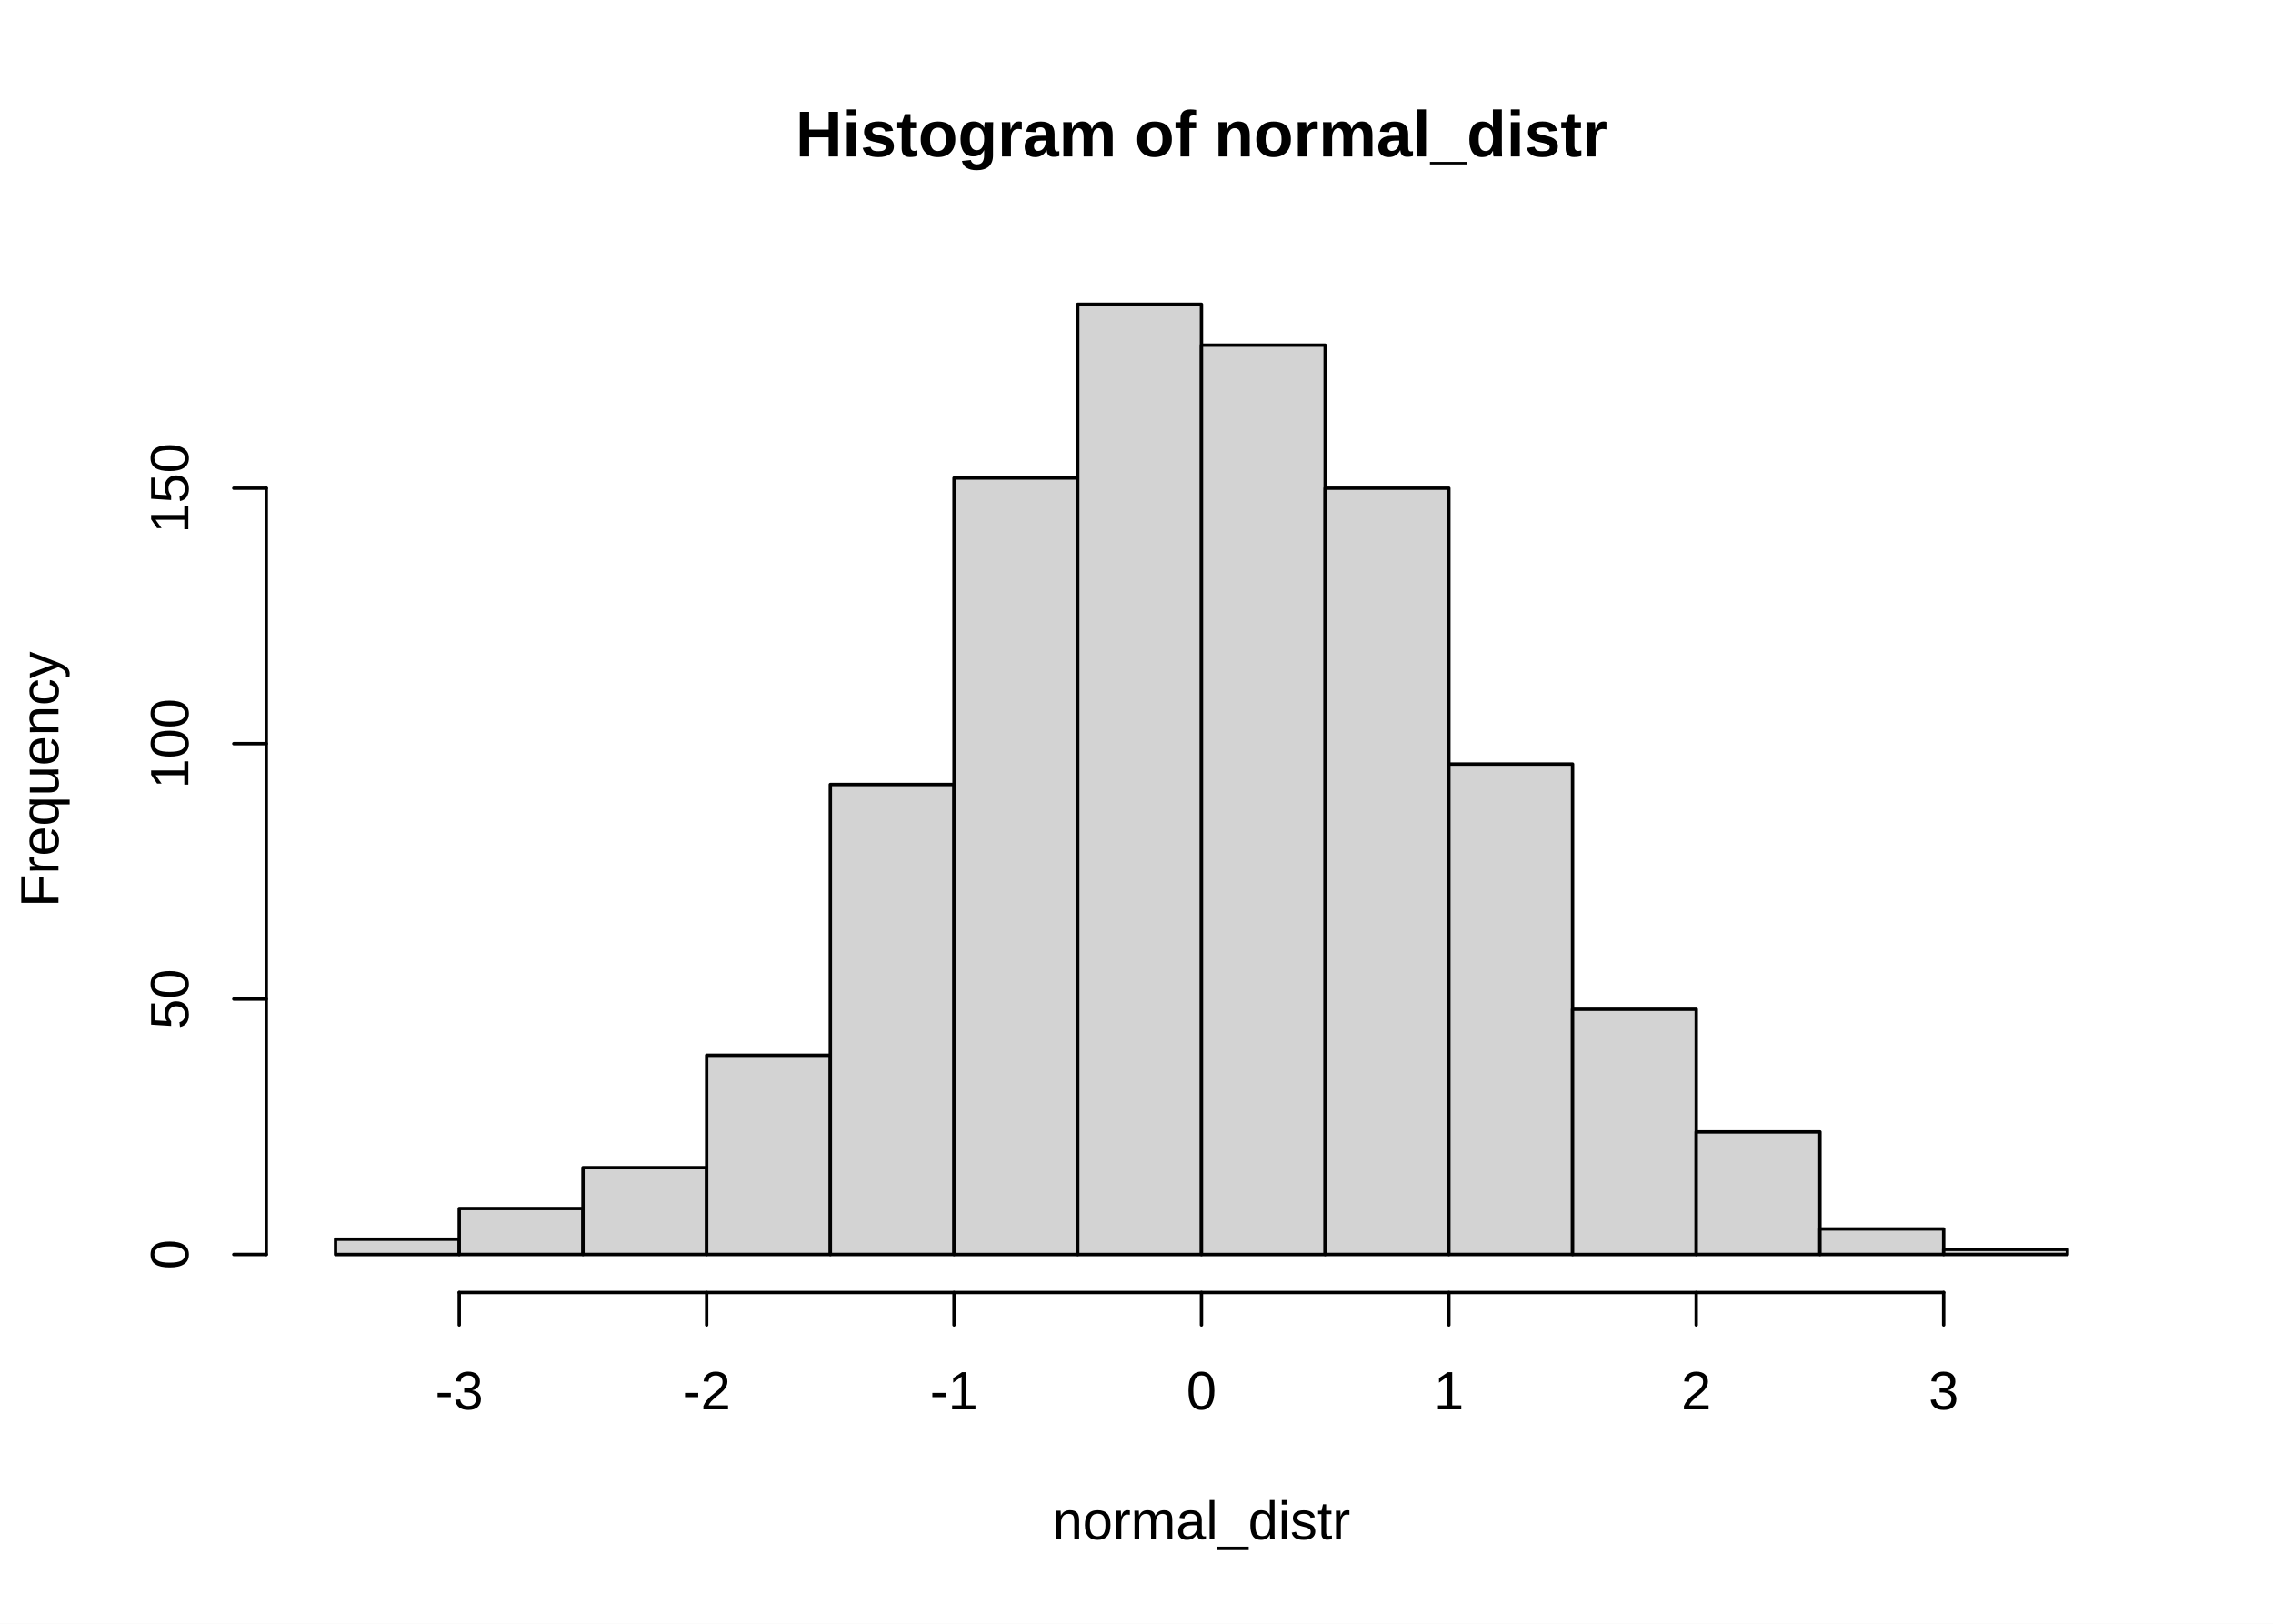
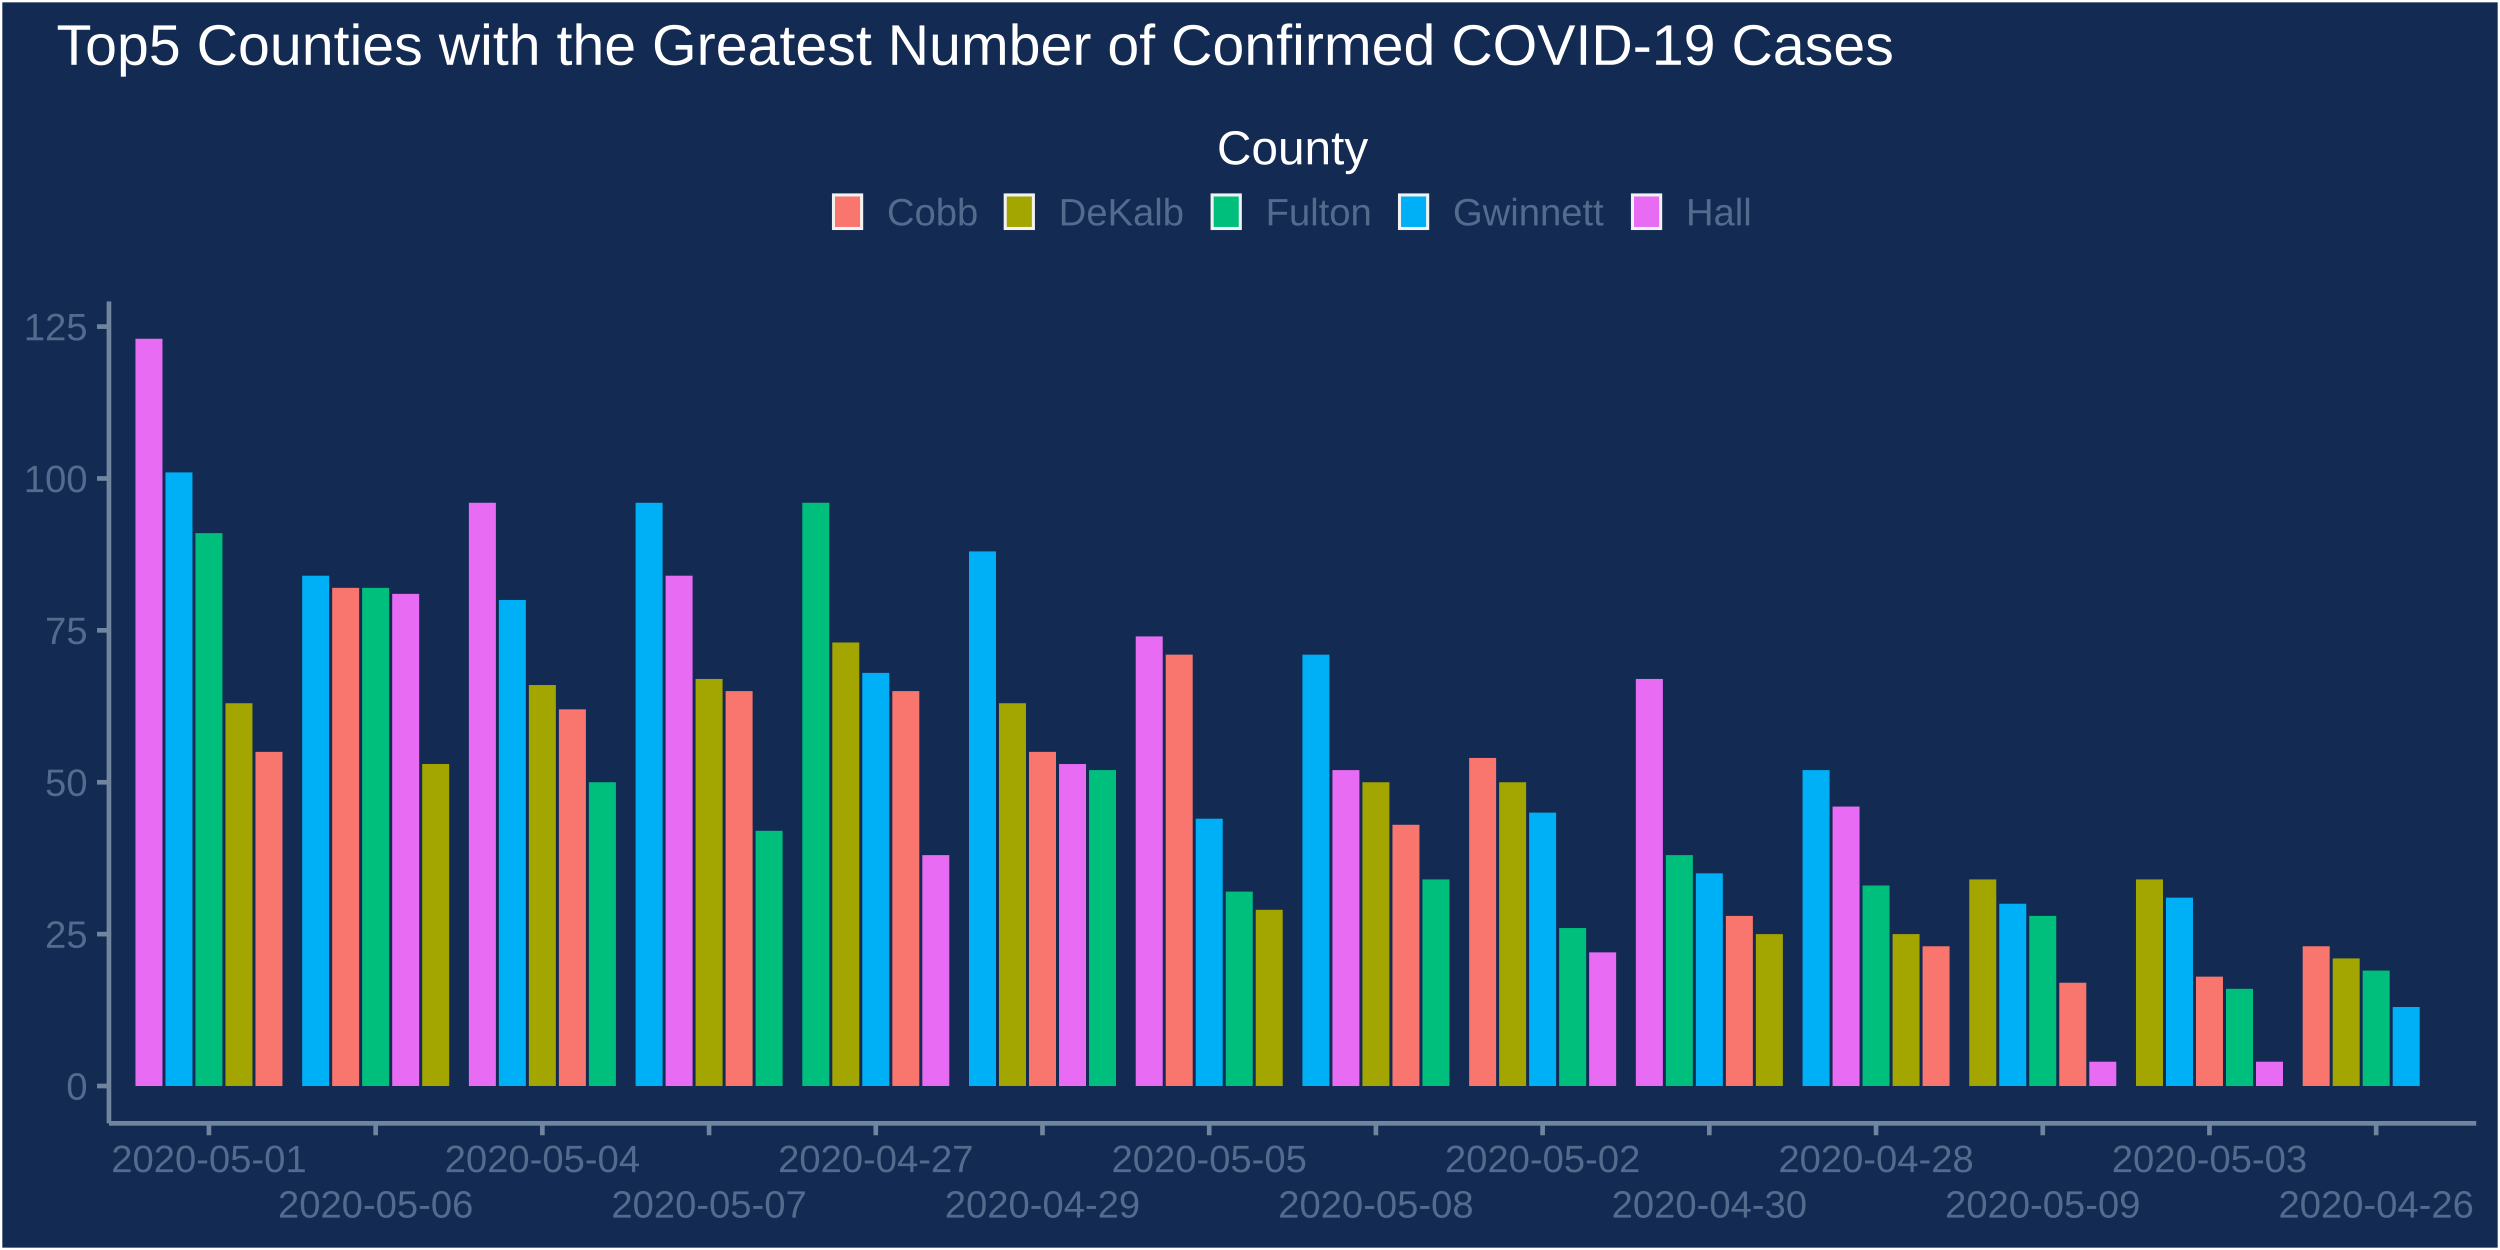
- <svg xmlns="http://www.w3.org/2000/svg" class="svglite" width="504.00pt" height="360.00pt" viewBox="0 0 504.00 360.00">
+ <svg xmlns="http://www.w3.org/2000/svg" class="svglite" width="576.00pt" height="288.00pt" viewBox="0 0 576.00 288.00">
  <defs>
    <style type="text/css">
    .svglite line, .svglite polyline, .svglite polygon, .svglite path, .svglite rect, .svglite circle {
      fill: none;
      stroke: #000000;
      stroke-linecap: round;
      stroke-linejoin: round;
      stroke-miterlimit: 10.00;
    }
    .svglite text {
      white-space: pre;
    }
  </style>
  </defs>
  <rect width="100%" height="100%" style="stroke: none; fill: #FFFFFF;" />
  <defs>
-     <clipPath id="cpMC4wMHw1MDQuMDB8MC4wMHwzNjAuMDA=">
-       <rect x="0.00" y="0.00" width="504.00" height="360.00" />
+     <clipPath id="cpMC4wMHw1NzYuMDB8MC4wMHwyODguMDA=">
+       <rect x="0.00" y="0.00" width="576.00" height="288.00" />
    </clipPath>
  </defs>
-   <g clip-path="url(#cpMC4wMHw1MDQuMDB8MC4wMHwzNjAuMDA=)">
-     <text x="266.40" y="34.70" text-anchor="middle" style="font-size: 14.40px; font-weight: bold; font-family: &quot;Arial&quot;;" textLength="179.94px" lengthAdjust="spacingAndGlyphs">Histogram of normal_distr</text>
-     <text x="266.40" y="341.28" text-anchor="middle" style="font-size: 12.00px; font-family: &quot;Arial&quot;;" textLength="66.02px" lengthAdjust="spacingAndGlyphs">normal_distr</text>
-     <text transform="translate(12.96,172.80) rotate(-90)" text-anchor="middle" style="font-size: 12.00px; font-family: &quot;Arial&quot;;" textLength="56.69px" lengthAdjust="spacingAndGlyphs">Frequency</text>
-     <line x1="101.83" y1="286.56" x2="430.97" y2="286.56" style="stroke-width: 0.75;" />
-     <line x1="101.83" y1="286.56" x2="101.83" y2="293.76" style="stroke-width: 0.75;" />
-     <line x1="156.69" y1="286.56" x2="156.69" y2="293.76" style="stroke-width: 0.75;" />
-     <line x1="211.54" y1="286.56" x2="211.54" y2="293.76" style="stroke-width: 0.75;" />
-     <line x1="266.40" y1="286.56" x2="266.40" y2="293.76" style="stroke-width: 0.75;" />
-     <line x1="321.26" y1="286.56" x2="321.26" y2="293.76" style="stroke-width: 0.75;" />
-     <line x1="376.11" y1="286.56" x2="376.11" y2="293.76" style="stroke-width: 0.75;" />
-     <line x1="430.97" y1="286.56" x2="430.97" y2="293.76" style="stroke-width: 0.75;" />
-     <text x="101.83" y="312.48" text-anchor="middle" style="font-size: 12.00px; font-family: &quot;Arial&quot;;" textLength="10.67px" lengthAdjust="spacingAndGlyphs">-3</text>
-     <text x="156.69" y="312.48" text-anchor="middle" style="font-size: 12.00px; font-family: &quot;Arial&quot;;" textLength="10.67px" lengthAdjust="spacingAndGlyphs">-2</text>
-     <text x="211.54" y="312.48" text-anchor="middle" style="font-size: 12.00px; font-family: &quot;Arial&quot;;" textLength="10.67px" lengthAdjust="spacingAndGlyphs">-1</text>
-     <text x="266.40" y="312.48" text-anchor="middle" style="font-size: 12.00px; font-family: &quot;Arial&quot;;" textLength="6.67px" lengthAdjust="spacingAndGlyphs">0</text>
-     <text x="321.26" y="312.48" text-anchor="middle" style="font-size: 12.00px; font-family: &quot;Arial&quot;;" textLength="6.67px" lengthAdjust="spacingAndGlyphs">1</text>
-     <text x="376.11" y="312.48" text-anchor="middle" style="font-size: 12.00px; font-family: &quot;Arial&quot;;" textLength="6.67px" lengthAdjust="spacingAndGlyphs">2</text>
-     <text x="430.97" y="312.48" text-anchor="middle" style="font-size: 12.00px; font-family: &quot;Arial&quot;;" textLength="6.67px" lengthAdjust="spacingAndGlyphs">3</text>
-     <line x1="59.04" y1="278.13" x2="59.04" y2="108.24" style="stroke-width: 0.75;" />
-     <line x1="59.04" y1="278.13" x2="51.84" y2="278.13" style="stroke-width: 0.75;" />
-     <line x1="59.04" y1="221.50" x2="51.84" y2="221.50" style="stroke-width: 0.75;" />
-     <line x1="59.04" y1="164.87" x2="51.84" y2="164.87" style="stroke-width: 0.75;" />
-     <line x1="59.04" y1="108.24" x2="51.84" y2="108.24" style="stroke-width: 0.75;" />
-     <text transform="translate(41.76,278.13) rotate(-90)" text-anchor="middle" style="font-size: 12.00px; font-family: &quot;Arial&quot;;" textLength="6.67px" lengthAdjust="spacingAndGlyphs">0</text>
-     <text transform="translate(41.76,221.50) rotate(-90)" text-anchor="middle" style="font-size: 12.00px; font-family: &quot;Arial&quot;;" textLength="13.35px" lengthAdjust="spacingAndGlyphs">50</text>
-     <text transform="translate(41.76,164.87) rotate(-90)" text-anchor="middle" style="font-size: 12.00px; font-family: &quot;Arial&quot;;" textLength="20.02px" lengthAdjust="spacingAndGlyphs">100</text>
-     <text transform="translate(41.76,108.24) rotate(-90)" text-anchor="middle" style="font-size: 12.00px; font-family: &quot;Arial&quot;;" textLength="20.02px" lengthAdjust="spacingAndGlyphs">150</text>
+   <g clip-path="url(#cpMC4wMHw1NzYuMDB8MC4wMHwyODguMDA=)">
+     <rect x="0.00" y="0.00" width="576.00" height="288.00" style="stroke-width: 1.07; stroke: #FFFFFF; fill: #132A52;" />
  </g>
  <defs>
-     <clipPath id="cpNTkuMDR8NDczLjc2fDU5LjA0fDI4Ni41Ng==">
-       <rect x="59.04" y="59.04" width="414.72" height="227.52" />
+     <clipPath id="cpMjUuMTB8NTcwLjUyfDY5LjQ0fDI1OC44Mg==">
+       <rect x="25.10" y="69.44" width="545.42" height="189.39" />
    </clipPath>
  </defs>
-   <g clip-path="url(#cpNTkuMDR8NDczLjc2fDU5LjA0fDI4Ni41Ng==)">
-     <rect x="74.40" y="274.74" width="27.43" height="3.40" style="stroke-width: 0.75; fill: #D3D3D3;" />
-     <rect x="101.83" y="267.94" width="27.43" height="10.19" style="stroke-width: 0.75; fill: #D3D3D3;" />
-     <rect x="129.26" y="258.88" width="27.43" height="19.25" style="stroke-width: 0.75; fill: #D3D3D3;" />
-     <rect x="156.69" y="233.96" width="27.43" height="44.17" style="stroke-width: 0.75; fill: #D3D3D3;" />
-     <rect x="184.11" y="173.93" width="27.43" height="104.20" style="stroke-width: 0.75; fill: #D3D3D3;" />
-     <rect x="211.54" y="105.98" width="27.43" height="172.16" style="stroke-width: 0.75; fill: #D3D3D3;" />
-     <rect x="238.97" y="67.47" width="27.43" height="210.67" style="stroke-width: 0.75; fill: #D3D3D3;" />
-     <rect x="266.40" y="76.53" width="27.43" height="201.61" style="stroke-width: 0.75; fill: #D3D3D3;" />
-     <rect x="293.83" y="108.24" width="27.43" height="169.89" style="stroke-width: 0.75; fill: #D3D3D3;" />
-     <rect x="321.26" y="169.40" width="27.43" height="108.73" style="stroke-width: 0.75; fill: #D3D3D3;" />
-     <rect x="348.69" y="223.77" width="27.43" height="54.37" style="stroke-width: 0.75; fill: #D3D3D3;" />
-     <rect x="376.11" y="250.95" width="27.43" height="27.18" style="stroke-width: 0.75; fill: #D3D3D3;" />
-     <rect x="403.54" y="272.47" width="27.43" height="5.66" style="stroke-width: 0.75; fill: #D3D3D3;" />
-     <rect x="430.97" y="277.00" width="27.43" height="1.13" style="stroke-width: 0.75; fill: #D3D3D3;" />
+   <g clip-path="url(#cpMjUuMTB8NTcwLjUyfDY5LjQ0fDI1OC44Mg==)">
+     <rect x="25.10" y="69.44" width="545.42" height="189.39" style="stroke-width: 1.07; stroke: none; fill: #132A52;" />
+     <rect x="31.21" y="78.05" width="6.22" height="172.17" style="stroke-width: 1.07; stroke: none; stroke-linecap: square; stroke-linejoin: miter; fill: #E76BF3;" />
+     <rect x="38.12" y="108.84" width="6.22" height="141.37" style="stroke-width: 1.07; stroke: none; stroke-linecap: square; stroke-linejoin: miter; fill: #00B0F6;" />
+     <rect x="45.03" y="122.84" width="6.22" height="127.38" style="stroke-width: 1.07; stroke: none; stroke-linecap: square; stroke-linejoin: miter; fill: #00BF7D;" />
+     <rect x="51.95" y="162.03" width="6.22" height="88.18" style="stroke-width: 1.07; stroke: none; stroke-linecap: square; stroke-linejoin: miter; fill: #A3A500;" />
+     <rect x="58.86" y="173.23" width="6.22" height="76.99" style="stroke-width: 1.07; stroke: none; stroke-linecap: square; stroke-linejoin: miter; fill: #F8766D;" />
+     <rect x="69.62" y="132.64" width="6.22" height="117.58" style="stroke-width: 1.07; stroke: none; stroke-linecap: square; stroke-linejoin: miter; fill: #00B0F6;" />
+     <rect x="76.53" y="135.44" width="6.22" height="114.78" style="stroke-width: 1.07; stroke: none; stroke-linecap: square; stroke-linejoin: miter; fill: #F8766D;" />
+     <rect x="83.44" y="135.44" width="6.22" height="114.78" style="stroke-width: 1.07; stroke: none; stroke-linecap: square; stroke-linejoin: miter; fill: #00BF7D;" />
+     <rect x="90.36" y="136.83" width="6.22" height="113.38" style="stroke-width: 1.07; stroke: none; stroke-linecap: square; stroke-linejoin: miter; fill: #E76BF3;" />
+     <rect x="97.27" y="176.03" width="6.22" height="74.19" style="stroke-width: 1.07; stroke: none; stroke-linecap: square; stroke-linejoin: miter; fill: #A3A500;" />
+     <rect x="108.03" y="115.84" width="6.22" height="134.38" style="stroke-width: 1.07; stroke: none; stroke-linecap: square; stroke-linejoin: miter; fill: #E76BF3;" />
+     <rect x="114.94" y="138.23" width="6.22" height="111.98" style="stroke-width: 1.07; stroke: none; stroke-linecap: square; stroke-linejoin: miter; fill: #00B0F6;" />
+     <rect x="121.85" y="157.83" width="6.22" height="92.38" style="stroke-width: 1.07; stroke: none; stroke-linecap: square; stroke-linejoin: miter; fill: #A3A500;" />
+     <rect x="128.77" y="163.43" width="6.22" height="86.78" style="stroke-width: 1.07; stroke: none; stroke-linecap: square; stroke-linejoin: miter; fill: #F8766D;" />
+     <rect x="135.68" y="180.23" width="6.22" height="69.99" style="stroke-width: 1.07; stroke: none; stroke-linecap: square; stroke-linejoin: miter; fill: #00BF7D;" />
+     <rect x="146.44" y="115.84" width="6.22" height="134.38" style="stroke-width: 1.07; stroke: none; stroke-linecap: square; stroke-linejoin: miter; fill: #00B0F6;" />
+     <rect x="153.35" y="132.64" width="6.22" height="117.58" style="stroke-width: 1.07; stroke: none; stroke-linecap: square; stroke-linejoin: miter; fill: #E76BF3;" />
+     <rect x="160.26" y="156.43" width="6.22" height="93.78" style="stroke-width: 1.07; stroke: none; stroke-linecap: square; stroke-linejoin: miter; fill: #A3A500;" />
+     <rect x="167.18" y="159.23" width="6.22" height="90.98" style="stroke-width: 1.07; stroke: none; stroke-linecap: square; stroke-linejoin: miter; fill: #F8766D;" />
+     <rect x="174.09" y="191.42" width="6.22" height="58.79" style="stroke-width: 1.07; stroke: none; stroke-linecap: square; stroke-linejoin: miter; fill: #00BF7D;" />
+     <rect x="184.85" y="115.84" width="6.22" height="134.38" style="stroke-width: 1.07; stroke: none; stroke-linecap: square; stroke-linejoin: miter; fill: #00BF7D;" />
+     <rect x="191.76" y="148.03" width="6.22" height="102.18" style="stroke-width: 1.07; stroke: none; stroke-linecap: square; stroke-linejoin: miter; fill: #A3A500;" />
+     <rect x="198.67" y="155.03" width="6.22" height="95.18" style="stroke-width: 1.07; stroke: none; stroke-linecap: square; stroke-linejoin: miter; fill: #00B0F6;" />
+     <rect x="205.59" y="159.23" width="6.22" height="90.98" style="stroke-width: 1.07; stroke: none; stroke-linecap: square; stroke-linejoin: miter; fill: #F8766D;" />
+     <rect x="212.50" y="197.02" width="6.22" height="53.19" style="stroke-width: 1.07; stroke: none; stroke-linecap: square; stroke-linejoin: miter; fill: #E76BF3;" />
+     <rect x="223.26" y="127.04" width="6.22" height="123.18" style="stroke-width: 1.07; stroke: none; stroke-linecap: square; stroke-linejoin: miter; fill: #00B0F6;" />
+     <rect x="230.17" y="162.03" width="6.22" height="88.18" style="stroke-width: 1.07; stroke: none; stroke-linecap: square; stroke-linejoin: miter; fill: #A3A500;" />
+     <rect x="237.08" y="173.23" width="6.22" height="76.99" style="stroke-width: 1.07; stroke: none; stroke-linecap: square; stroke-linejoin: miter; fill: #F8766D;" />
+     <rect x="244.00" y="176.03" width="6.22" height="74.19" style="stroke-width: 1.07; stroke: none; stroke-linecap: square; stroke-linejoin: miter; fill: #E76BF3;" />
+     <rect x="250.91" y="177.43" width="6.22" height="72.79" style="stroke-width: 1.07; stroke: none; stroke-linecap: square; stroke-linejoin: miter; fill: #00BF7D;" />
+     <rect x="261.67" y="146.63" width="6.22" height="103.58" style="stroke-width: 1.07; stroke: none; stroke-linecap: square; stroke-linejoin: miter; fill: #E76BF3;" />
+     <rect x="268.58" y="150.83" width="6.22" height="99.38" style="stroke-width: 1.07; stroke: none; stroke-linecap: square; stroke-linejoin: miter; fill: #F8766D;" />
+     <rect x="275.49" y="188.63" width="6.22" height="61.59" style="stroke-width: 1.07; stroke: none; stroke-linecap: square; stroke-linejoin: miter; fill: #00B0F6;" />
+     <rect x="282.41" y="205.42" width="6.22" height="44.79" style="stroke-width: 1.07; stroke: none; stroke-linecap: square; stroke-linejoin: miter; fill: #00BF7D;" />
+     <rect x="289.32" y="209.62" width="6.22" height="40.59" style="stroke-width: 1.07; stroke: none; stroke-linecap: square; stroke-linejoin: miter; fill: #A3A500;" />
+     <rect x="300.08" y="150.83" width="6.22" height="99.38" style="stroke-width: 1.07; stroke: none; stroke-linecap: square; stroke-linejoin: miter; fill: #00B0F6;" />
+     <rect x="306.99" y="177.43" width="6.22" height="72.79" style="stroke-width: 1.07; stroke: none; stroke-linecap: square; stroke-linejoin: miter; fill: #E76BF3;" />
+     <rect x="313.90" y="180.23" width="6.22" height="69.99" style="stroke-width: 1.07; stroke: none; stroke-linecap: square; stroke-linejoin: miter; fill: #A3A500;" />
+     <rect x="320.82" y="190.03" width="6.22" height="60.19" style="stroke-width: 1.07; stroke: none; stroke-linecap: square; stroke-linejoin: miter; fill: #F8766D;" />
+     <rect x="327.73" y="202.62" width="6.22" height="47.59" style="stroke-width: 1.07; stroke: none; stroke-linecap: square; stroke-linejoin: miter; fill: #00BF7D;" />
+     <rect x="338.49" y="174.63" width="6.22" height="75.59" style="stroke-width: 1.07; stroke: none; stroke-linecap: square; stroke-linejoin: miter; fill: #F8766D;" />
+     <rect x="345.40" y="180.23" width="6.22" height="69.99" style="stroke-width: 1.07; stroke: none; stroke-linecap: square; stroke-linejoin: miter; fill: #A3A500;" />
+     <rect x="352.31" y="187.23" width="6.22" height="62.99" style="stroke-width: 1.07; stroke: none; stroke-linecap: square; stroke-linejoin: miter; fill: #00B0F6;" />
+     <rect x="359.23" y="213.82" width="6.22" height="36.39" style="stroke-width: 1.07; stroke: none; stroke-linecap: square; stroke-linejoin: miter; fill: #00BF7D;" />
+     <rect x="366.14" y="219.42" width="6.22" height="30.79" style="stroke-width: 1.07; stroke: none; stroke-linecap: square; stroke-linejoin: miter; fill: #E76BF3;" />
+     <rect x="376.90" y="156.43" width="6.22" height="93.78" style="stroke-width: 1.07; stroke: none; stroke-linecap: square; stroke-linejoin: miter; fill: #E76BF3;" />
+     <rect x="383.81" y="197.02" width="6.22" height="53.19" style="stroke-width: 1.07; stroke: none; stroke-linecap: square; stroke-linejoin: miter; fill: #00BF7D;" />
+     <rect x="390.72" y="201.22" width="6.22" height="48.99" style="stroke-width: 1.07; stroke: none; stroke-linecap: square; stroke-linejoin: miter; fill: #00B0F6;" />
+     <rect x="397.64" y="211.02" width="6.22" height="39.19" style="stroke-width: 1.07; stroke: none; stroke-linecap: square; stroke-linejoin: miter; fill: #F8766D;" />
+     <rect x="404.55" y="215.22" width="6.22" height="34.99" style="stroke-width: 1.07; stroke: none; stroke-linecap: square; stroke-linejoin: miter; fill: #A3A500;" />
+     <rect x="415.31" y="177.43" width="6.22" height="72.79" style="stroke-width: 1.07; stroke: none; stroke-linecap: square; stroke-linejoin: miter; fill: #00B0F6;" />
+     <rect x="422.22" y="185.83" width="6.22" height="64.39" style="stroke-width: 1.07; stroke: none; stroke-linecap: square; stroke-linejoin: miter; fill: #E76BF3;" />
+     <rect x="429.13" y="204.02" width="6.22" height="46.19" style="stroke-width: 1.07; stroke: none; stroke-linecap: square; stroke-linejoin: miter; fill: #00BF7D;" />
+     <rect x="436.05" y="215.22" width="6.22" height="34.99" style="stroke-width: 1.07; stroke: none; stroke-linecap: square; stroke-linejoin: miter; fill: #A3A500;" />
+     <rect x="442.96" y="218.02" width="6.22" height="32.19" style="stroke-width: 1.07; stroke: none; stroke-linecap: square; stroke-linejoin: miter; fill: #F8766D;" />
+     <rect x="453.72" y="202.62" width="6.22" height="47.59" style="stroke-width: 1.07; stroke: none; stroke-linecap: square; stroke-linejoin: miter; fill: #A3A500;" />
+     <rect x="460.63" y="208.22" width="6.22" height="41.99" style="stroke-width: 1.07; stroke: none; stroke-linecap: square; stroke-linejoin: miter; fill: #00B0F6;" />
+     <rect x="467.54" y="211.02" width="6.22" height="39.19" style="stroke-width: 1.07; stroke: none; stroke-linecap: square; stroke-linejoin: miter; fill: #00BF7D;" />
+     <rect x="474.46" y="226.42" width="6.22" height="23.80" style="stroke-width: 1.07; stroke: none; stroke-linecap: square; stroke-linejoin: miter; fill: #F8766D;" />
+     <rect x="481.37" y="244.62" width="6.22" height="5.60" style="stroke-width: 1.07; stroke: none; stroke-linecap: square; stroke-linejoin: miter; fill: #E76BF3;" />
+     <rect x="492.13" y="202.62" width="6.22" height="47.59" style="stroke-width: 1.07; stroke: none; stroke-linecap: square; stroke-linejoin: miter; fill: #A3A500;" />
+     <rect x="499.04" y="206.82" width="6.22" height="43.39" style="stroke-width: 1.07; stroke: none; stroke-linecap: square; stroke-linejoin: miter; fill: #00B0F6;" />
+     <rect x="505.95" y="225.02" width="6.22" height="25.20" style="stroke-width: 1.07; stroke: none; stroke-linecap: square; stroke-linejoin: miter; fill: #F8766D;" />
+     <rect x="512.87" y="227.82" width="6.22" height="22.40" style="stroke-width: 1.07; stroke: none; stroke-linecap: square; stroke-linejoin: miter; fill: #00BF7D;" />
+     <rect x="519.78" y="244.62" width="6.22" height="5.60" style="stroke-width: 1.07; stroke: none; stroke-linecap: square; stroke-linejoin: miter; fill: #E76BF3;" />
+     <rect x="530.54" y="218.02" width="6.22" height="32.19" style="stroke-width: 1.07; stroke: none; stroke-linecap: square; stroke-linejoin: miter; fill: #F8766D;" />
+     <rect x="537.45" y="220.82" width="6.22" height="29.39" style="stroke-width: 1.07; stroke: none; stroke-linecap: square; stroke-linejoin: miter; fill: #A3A500;" />
+     <rect x="544.36" y="223.62" width="6.22" height="26.60" style="stroke-width: 1.07; stroke: none; stroke-linecap: square; stroke-linejoin: miter; fill: #00BF7D;" />
+     <rect x="551.28" y="232.02" width="6.22" height="18.20" style="stroke-width: 1.07; stroke: none; stroke-linecap: square; stroke-linejoin: miter; fill: #00B0F6;" />
+     <rect x="558.19" y="250.21" width="6.22" height="0.00" style="stroke-width: 1.07; stroke: none; stroke-linecap: square; stroke-linejoin: miter; fill: #E76BF3;" />
+   </g>
+   <g clip-path="url(#cpMC4wMHw1NzYuMDB8MC4wMHwyODguMDA=)">
+     <polyline points="25.10,258.82 25.10,69.44 " style="stroke-width: 1.07; stroke: #71869E; stroke-linecap: butt;" />
+     <text x="20.17" y="253.37" text-anchor="end" style="font-size: 8.80px;fill: #536B8D; font-family: &quot;Arial&quot;;" textLength="4.90px" lengthAdjust="spacingAndGlyphs">0</text>
+     <text x="20.17" y="218.37" text-anchor="end" style="font-size: 8.80px;fill: #536B8D; font-family: &quot;Arial&quot;;" textLength="9.79px" lengthAdjust="spacingAndGlyphs">25</text>
+     <text x="20.17" y="183.38" text-anchor="end" style="font-size: 8.80px;fill: #536B8D; font-family: &quot;Arial&quot;;" textLength="9.79px" lengthAdjust="spacingAndGlyphs">50</text>
+     <text x="20.17" y="148.39" text-anchor="end" style="font-size: 8.80px;fill: #536B8D; font-family: &quot;Arial&quot;;" textLength="9.79px" lengthAdjust="spacingAndGlyphs">75</text>
+     <text x="20.17" y="113.39" text-anchor="end" style="font-size: 8.80px;fill: #536B8D; font-family: &quot;Arial&quot;;" textLength="14.69px" lengthAdjust="spacingAndGlyphs">100</text>
+     <text x="20.17" y="78.40" text-anchor="end" style="font-size: 8.80px;fill: #536B8D; font-family: &quot;Arial&quot;;" textLength="14.69px" lengthAdjust="spacingAndGlyphs">125</text>
+     <polyline points="22.36,250.21 25.10,250.21 " style="stroke-width: 1.07; stroke: #71869E; stroke-linecap: butt;" />
+     <polyline points="22.36,215.22 25.10,215.22 " style="stroke-width: 1.07; stroke: #71869E; stroke-linecap: butt;" />
+     <polyline points="22.36,180.23 25.10,180.23 " style="stroke-width: 1.07; stroke: #71869E; stroke-linecap: butt;" />
+     <polyline points="22.36,145.23 25.10,145.23 " style="stroke-width: 1.07; stroke: #71869E; stroke-linecap: butt;" />
+     <polyline points="22.36,110.24 25.10,110.24 " style="stroke-width: 1.07; stroke: #71869E; stroke-linecap: butt;" />
+     <polyline points="22.36,75.25 25.10,75.25 " style="stroke-width: 1.07; stroke: #71869E; stroke-linecap: butt;" />
+     <polyline points="25.10,258.82 570.52,258.82 " style="stroke-width: 1.07; stroke: #71869E; stroke-linecap: butt;" />
+     <polyline points="48.14,261.56 48.14,258.82 " style="stroke-width: 1.07; stroke: #71869E; stroke-linecap: butt;" />
+     <polyline points="86.55,261.56 86.55,258.82 " style="stroke-width: 1.07; stroke: #71869E; stroke-linecap: butt;" />
+     <polyline points="124.96,261.56 124.96,258.82 " style="stroke-width: 1.07; stroke: #71869E; stroke-linecap: butt;" />
+     <polyline points="163.37,261.56 163.37,258.82 " style="stroke-width: 1.07; stroke: #71869E; stroke-linecap: butt;" />
+     <polyline points="201.78,261.56 201.78,258.82 " style="stroke-width: 1.07; stroke: #71869E; stroke-linecap: butt;" />
+     <polyline points="240.19,261.56 240.19,258.82 " style="stroke-width: 1.07; stroke: #71869E; stroke-linecap: butt;" />
+     <polyline points="278.60,261.56 278.60,258.82 " style="stroke-width: 1.07; stroke: #71869E; stroke-linecap: butt;" />
+     <polyline points="317.01,261.56 317.01,258.82 " style="stroke-width: 1.07; stroke: #71869E; stroke-linecap: butt;" />
+     <polyline points="355.42,261.56 355.42,258.82 " style="stroke-width: 1.07; stroke: #71869E; stroke-linecap: butt;" />
+     <polyline points="393.83,261.56 393.83,258.82 " style="stroke-width: 1.07; stroke: #71869E; stroke-linecap: butt;" />
+     <polyline points="432.24,261.56 432.24,258.82 " style="stroke-width: 1.07; stroke: #71869E; stroke-linecap: butt;" />
+     <polyline points="470.65,261.56 470.65,258.82 " style="stroke-width: 1.07; stroke: #71869E; stroke-linecap: butt;" />
+     <polyline points="509.06,261.56 509.06,258.82 " style="stroke-width: 1.07; stroke: #71869E; stroke-linecap: butt;" />
+     <polyline points="547.47,261.56 547.47,258.82 " style="stroke-width: 1.07; stroke: #71869E; stroke-linecap: butt;" />
+     <text x="48.14" y="270.06" text-anchor="middle" style="font-size: 8.80px;fill: #536B8D; font-family: &quot;Arial&quot;;" textLength="45.03px" lengthAdjust="spacingAndGlyphs">2020-05-01</text>
+     <text x="124.96" y="270.06" text-anchor="middle" style="font-size: 8.80px;fill: #536B8D; font-family: &quot;Arial&quot;;" textLength="45.03px" lengthAdjust="spacingAndGlyphs">2020-05-04</text>
+     <text x="201.78" y="270.06" text-anchor="middle" style="font-size: 8.80px;fill: #536B8D; font-family: &quot;Arial&quot;;" textLength="45.03px" lengthAdjust="spacingAndGlyphs">2020-04-27</text>
+     <text x="278.60" y="270.06" text-anchor="middle" style="font-size: 8.80px;fill: #536B8D; font-family: &quot;Arial&quot;;" textLength="45.03px" lengthAdjust="spacingAndGlyphs">2020-05-05</text>
+     <text x="355.42" y="270.06" text-anchor="middle" style="font-size: 8.80px;fill: #536B8D; font-family: &quot;Arial&quot;;" textLength="45.03px" lengthAdjust="spacingAndGlyphs">2020-05-02</text>
+     <text x="432.24" y="270.06" text-anchor="middle" style="font-size: 8.80px;fill: #536B8D; font-family: &quot;Arial&quot;;" textLength="45.03px" lengthAdjust="spacingAndGlyphs">2020-04-28</text>
+     <text x="509.06" y="270.06" text-anchor="middle" style="font-size: 8.80px;fill: #536B8D; font-family: &quot;Arial&quot;;" textLength="45.03px" lengthAdjust="spacingAndGlyphs">2020-05-03</text>
+     <text x="86.55" y="280.54" text-anchor="middle" style="font-size: 8.80px;fill: #536B8D; font-family: &quot;Arial&quot;;" textLength="45.03px" lengthAdjust="spacingAndGlyphs">2020-05-06</text>
+     <text x="163.37" y="280.54" text-anchor="middle" style="font-size: 8.80px;fill: #536B8D; font-family: &quot;Arial&quot;;" textLength="45.03px" lengthAdjust="spacingAndGlyphs">2020-05-07</text>
+     <text x="240.19" y="280.54" text-anchor="middle" style="font-size: 8.80px;fill: #536B8D; font-family: &quot;Arial&quot;;" textLength="45.03px" lengthAdjust="spacingAndGlyphs">2020-04-29</text>
+     <text x="317.01" y="280.54" text-anchor="middle" style="font-size: 8.80px;fill: #536B8D; font-family: &quot;Arial&quot;;" textLength="45.03px" lengthAdjust="spacingAndGlyphs">2020-05-08</text>
+     <text x="393.83" y="280.54" text-anchor="middle" style="font-size: 8.80px;fill: #536B8D; font-family: &quot;Arial&quot;;" textLength="45.03px" lengthAdjust="spacingAndGlyphs">2020-04-30</text>
+     <text x="470.65" y="280.54" text-anchor="middle" style="font-size: 8.80px;fill: #536B8D; font-family: &quot;Arial&quot;;" textLength="45.03px" lengthAdjust="spacingAndGlyphs">2020-05-09</text>
+     <text x="547.47" y="280.54" text-anchor="middle" style="font-size: 8.80px;fill: #536B8D; font-family: &quot;Arial&quot;;" textLength="45.03px" lengthAdjust="spacingAndGlyphs">2020-04-26</text>
+     <rect x="186.20" y="23.28" width="223.23" height="35.20" style="stroke-width: 1.07; stroke: none; fill: #132A52;" />
+     <text x="297.81" y="37.86" text-anchor="middle" style="font-size: 11.00px;fill: #FFFFFF; font-family: &quot;Arial&quot;;" textLength="34.86px" lengthAdjust="spacingAndGlyphs">County</text>
+     <rect x="191.68" y="44.56" width="7.20" height="8.44" style="stroke-width: 1.07; stroke: none; fill: #F2F2F2;" />
+     <rect x="192.38" y="45.27" width="5.78" height="7.02" style="stroke-width: 1.07; stroke: none; stroke-linecap: square; stroke-linejoin: miter; fill: #F8766D;" />
+     <rect x="231.25" y="44.56" width="7.20" height="8.44" style="stroke-width: 1.07; stroke: none; fill: #F2F2F2;" />
+     <rect x="231.96" y="45.27" width="5.78" height="7.02" style="stroke-width: 1.07; stroke: none; stroke-linecap: square; stroke-linejoin: miter; fill: #A3A500;" />
+     <rect x="278.92" y="44.56" width="7.20" height="8.44" style="stroke-width: 1.07; stroke: none; fill: #F2F2F2;" />
+     <rect x="279.63" y="45.27" width="5.78" height="7.02" style="stroke-width: 1.07; stroke: none; stroke-linecap: square; stroke-linejoin: miter; fill: #00BF7D;" />
+     <rect x="322.09" y="44.56" width="7.20" height="8.44" style="stroke-width: 1.07; stroke: none; fill: #F2F2F2;" />
+     <rect x="322.80" y="45.27" width="5.78" height="7.02" style="stroke-width: 1.07; stroke: none; stroke-linecap: square; stroke-linejoin: miter; fill: #00B0F6;" />
+     <rect x="375.77" y="44.56" width="7.20" height="8.44" style="stroke-width: 1.07; stroke: none; fill: #F2F2F2;" />
+     <rect x="376.48" y="45.27" width="5.78" height="7.02" style="stroke-width: 1.07; stroke: none; stroke-linecap: square; stroke-linejoin: miter; fill: #E76BF3;" />
+     <text x="204.35" y="51.93" style="font-size: 8.80px;fill: #536B8D; font-family: &quot;Arial&quot;;" textLength="21.04px" lengthAdjust="spacingAndGlyphs">Cobb</text>
+     <text x="243.93" y="51.93" style="font-size: 8.80px;fill: #536B8D; font-family: &quot;Arial&quot;;" textLength="28.86px" lengthAdjust="spacingAndGlyphs">DeKalb</text>
+     <text x="291.60" y="51.93" style="font-size: 8.80px;fill: #536B8D; font-family: &quot;Arial&quot;;" textLength="24.45px" lengthAdjust="spacingAndGlyphs">Fulton</text>
+     <text x="334.77" y="51.93" style="font-size: 8.80px;fill: #536B8D; font-family: &quot;Arial&quot;;" textLength="34.71px" lengthAdjust="spacingAndGlyphs">Gwinnett</text>
+     <text x="388.45" y="51.93" style="font-size: 8.80px;fill: #536B8D; font-family: &quot;Arial&quot;;" textLength="15.15px" lengthAdjust="spacingAndGlyphs">Hall</text>
+     <text x="13.01" y="14.94" style="font-size: 13.20px;fill: #FFFFFF; font-family: &quot;Arial&quot;;" textLength="424.49px" lengthAdjust="spacingAndGlyphs">Top5 Counties with the Greatest Number of Confirmed COVID-19 Cases</text>
  </g>
</svg>
